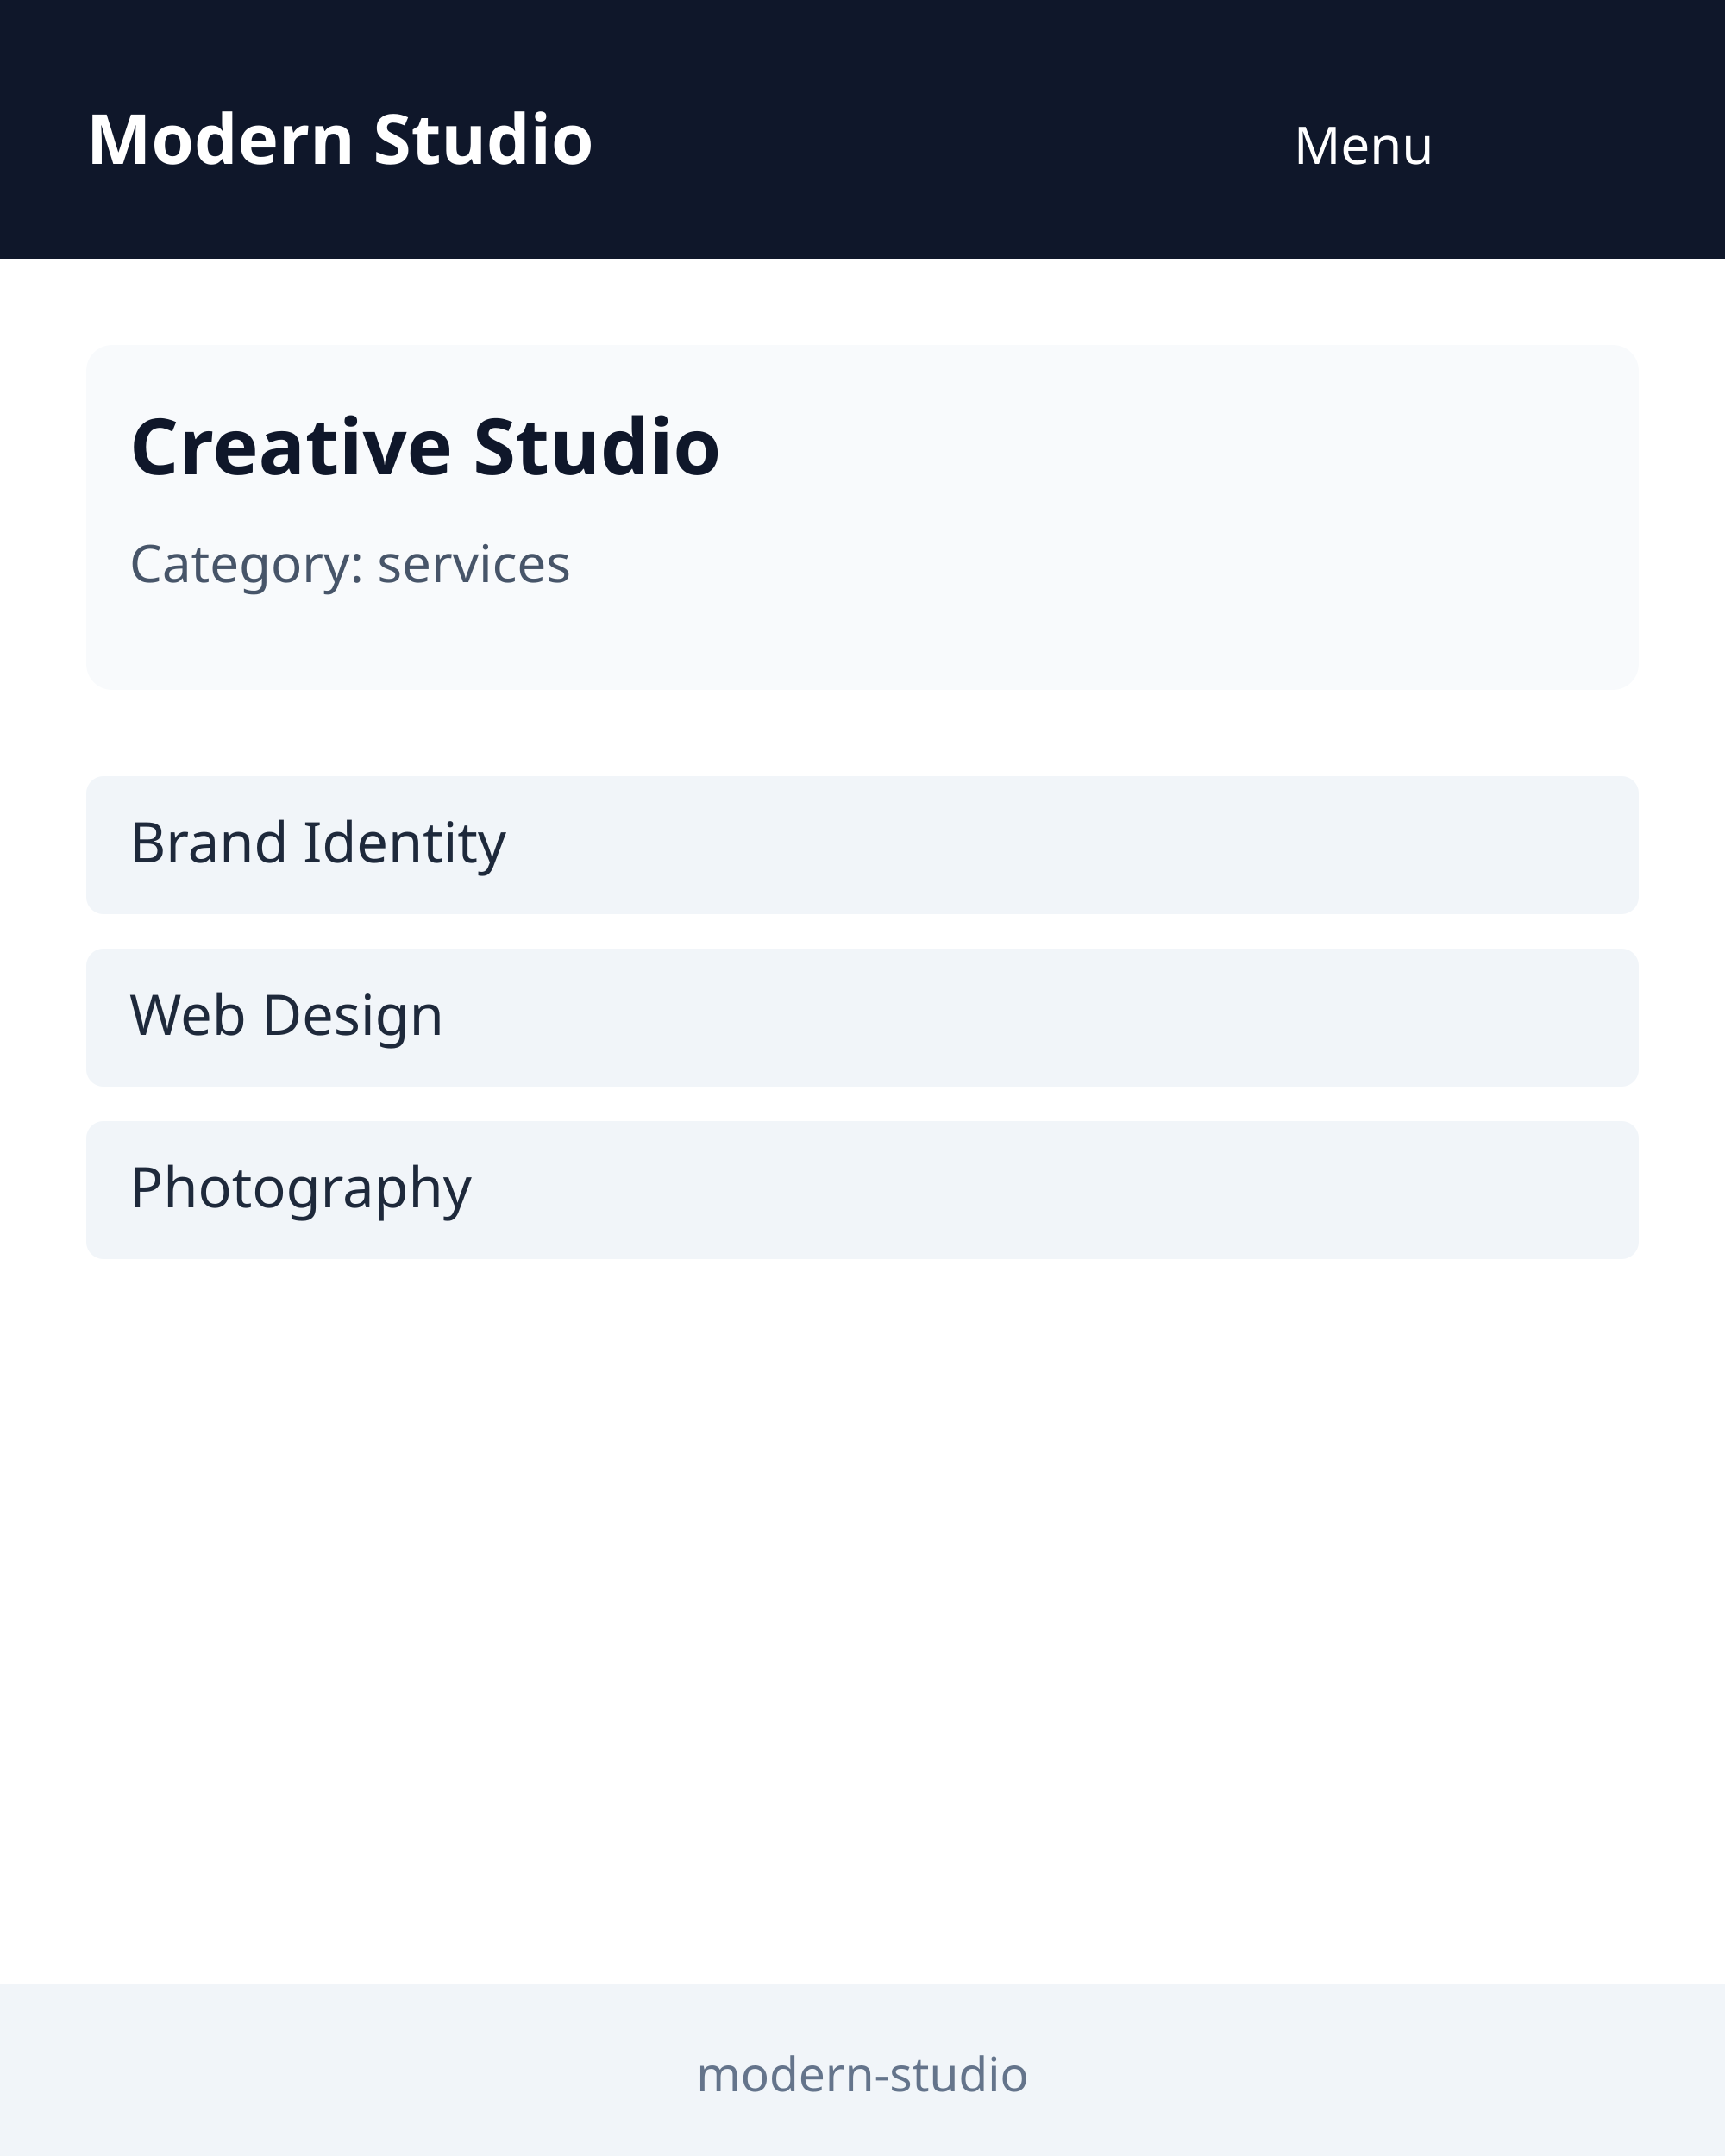
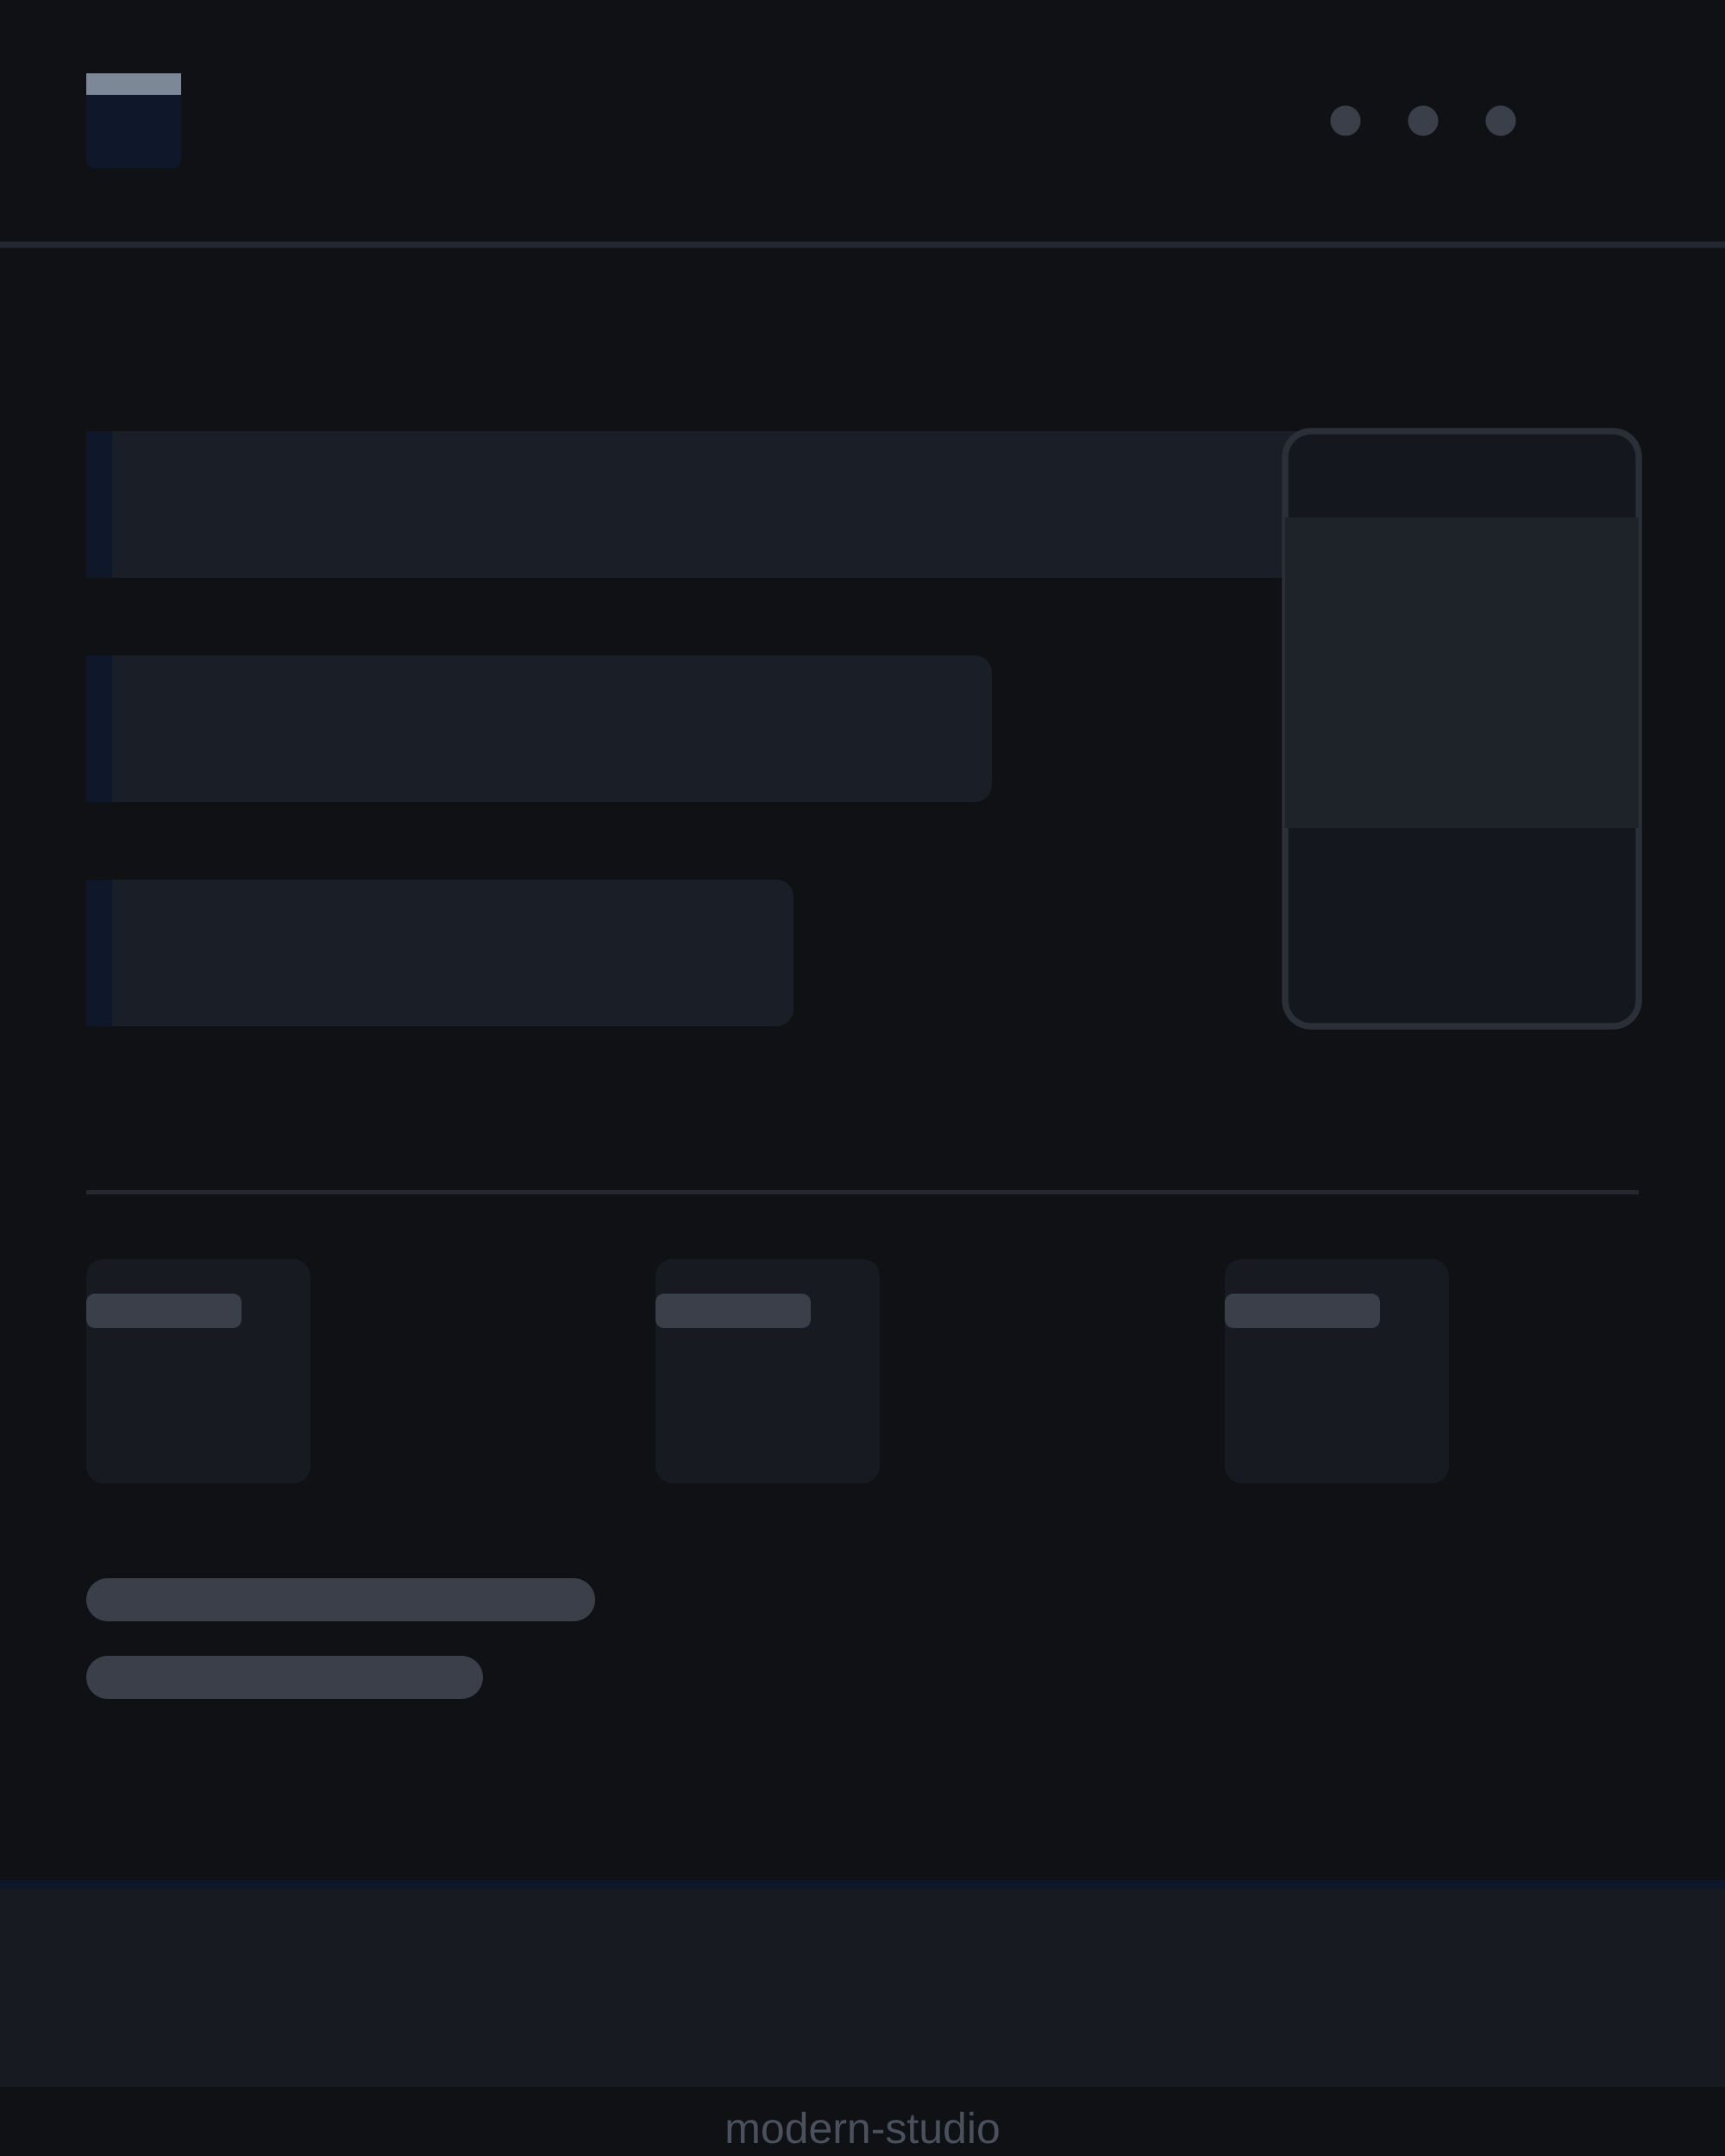
<svg xmlns="http://www.w3.org/2000/svg" viewBox="0 0 400 500" width="400" height="500">
-   <rect width="400" height="500" fill="#FFFFFF" />
-   <rect x="0" y="0" width="400" height="60" fill="#0F172A" />
-   <text x="20" y="38" font-family="sans-serif" font-size="16" font-weight="bold" fill="#FFFFFF">Modern Studio</text>
-   <text x="300" y="38" font-family="sans-serif" font-size="12" fill="#FFFFFF">Menu</text>
-   <rect x="20" y="80" width="360" height="80" rx="6" fill="#F8FAFC" />
-   <text x="30" y="110" font-family="sans-serif" font-size="18" font-weight="bold" fill="#0F172A">Creative Studio</text>
-   <text x="30" y="135" font-family="sans-serif" font-size="12" fill="#475569">Category: services</text>
-   <rect x="20" y="180" width="360" height="32" rx="4" fill="#F1F5F9" />
-   <text x="30" y="200" font-family="sans-serif" font-size="13" fill="#1E293B">Brand Identity</text>
-   <rect x="20" y="220" width="360" height="32" rx="4" fill="#F1F5F9" />
-   <text x="30" y="240" font-family="sans-serif" font-size="13" fill="#1E293B">Web Design</text>
-   <rect x="20" y="260" width="360" height="32" rx="4" fill="#F1F5F9" />
-   <text x="30" y="280" font-family="sans-serif" font-size="13" fill="#1E293B">Photography</text>
-   <rect x="0" y="460" width="400" height="40" fill="#F1F5F9" />
-   <text x="200" y="485" font-family="sans-serif" font-size="11" fill="#64748B" text-anchor="middle">modern-studio</text>
+   <rect width="400" height="500" fill="#0F1115" />
+   <rect width="400" height="56" fill="#0F1115" />
+   <rect x="0" y="56" width="400" height="1.5" fill="#23272F" />
+   <rect x="20" y="17" width="22" height="22" rx="2" fill="#0F172A" />
+   <rect x="20" y="17" width="22" height="5" fill="#7C8798" />
+   <circle cx="312" cy="28" r="3.5" fill="#3A3F49" />
+   <circle cx="330" cy="28" r="3.5" fill="#3A3F49" />
+   <circle cx="348" cy="28" r="3.5" fill="#3A3F49" />
+   <rect x="20" y="100" width="300" height="34" rx="4" fill="#1A1E26" />
+   <rect x="20" y="100" width="6" height="34" fill="#0F172A" />
+   <rect x="20" y="152" width="210" height="34" rx="4" fill="#1A1E26" />
+   <rect x="20" y="152" width="6" height="34" fill="#0F172A" />
+   <rect x="20" y="204" width="164" height="34" rx="4" fill="#1A1E26" />
+   <rect x="20" y="204" width="6" height="34" fill="#0F172A" />
+   <rect x="298" y="100" width="82" height="138" rx="6" fill="#14171D" />
+   <rect x="298" y="100" width="82" height="138" rx="6" fill="none" stroke="#2A2F38" stroke-width="1.5" />
+   <rect x="298" y="120" width="82" height="72" fill="#1E2229" />
+   <rect x="20" y="276" width="360" height="1" fill="#23272F" />
+   <rect x="20" y="292" width="52" height="52" rx="4" fill="#171A20" />
+   <rect x="20" y="300" width="36" height="8" rx="2" fill="#3A3F49" />
+   <rect x="152" y="292" width="52" height="52" rx="4" fill="#171A20" />
+   <rect x="152" y="300" width="36" height="8" rx="2" fill="#3A3F49" />
+   <rect x="284" y="292" width="52" height="52" rx="4" fill="#171A20" />
+   <rect x="284" y="300" width="36" height="8" rx="2" fill="#3A3F49" />
+   <rect x="20" y="366" width="118" height="10" rx="5" fill="#3A3F49" />
+   <rect x="20" y="384" width="92" height="10" rx="5" fill="#3A3F49" />
+   <rect x="0" y="436" width="400" height="48" fill="#171A20" />
+   <rect x="0" y="436" width="400" height="2" fill="#0F172A" />
+   <rect x="0" y="484" width="400" height="16" fill="#0F1115" />
+   <text x="200" y="497" font-family="Arial, Helvetica, sans-serif" font-size="10" fill="#4A505C" text-anchor="middle">modern-studio</text>
</svg>
